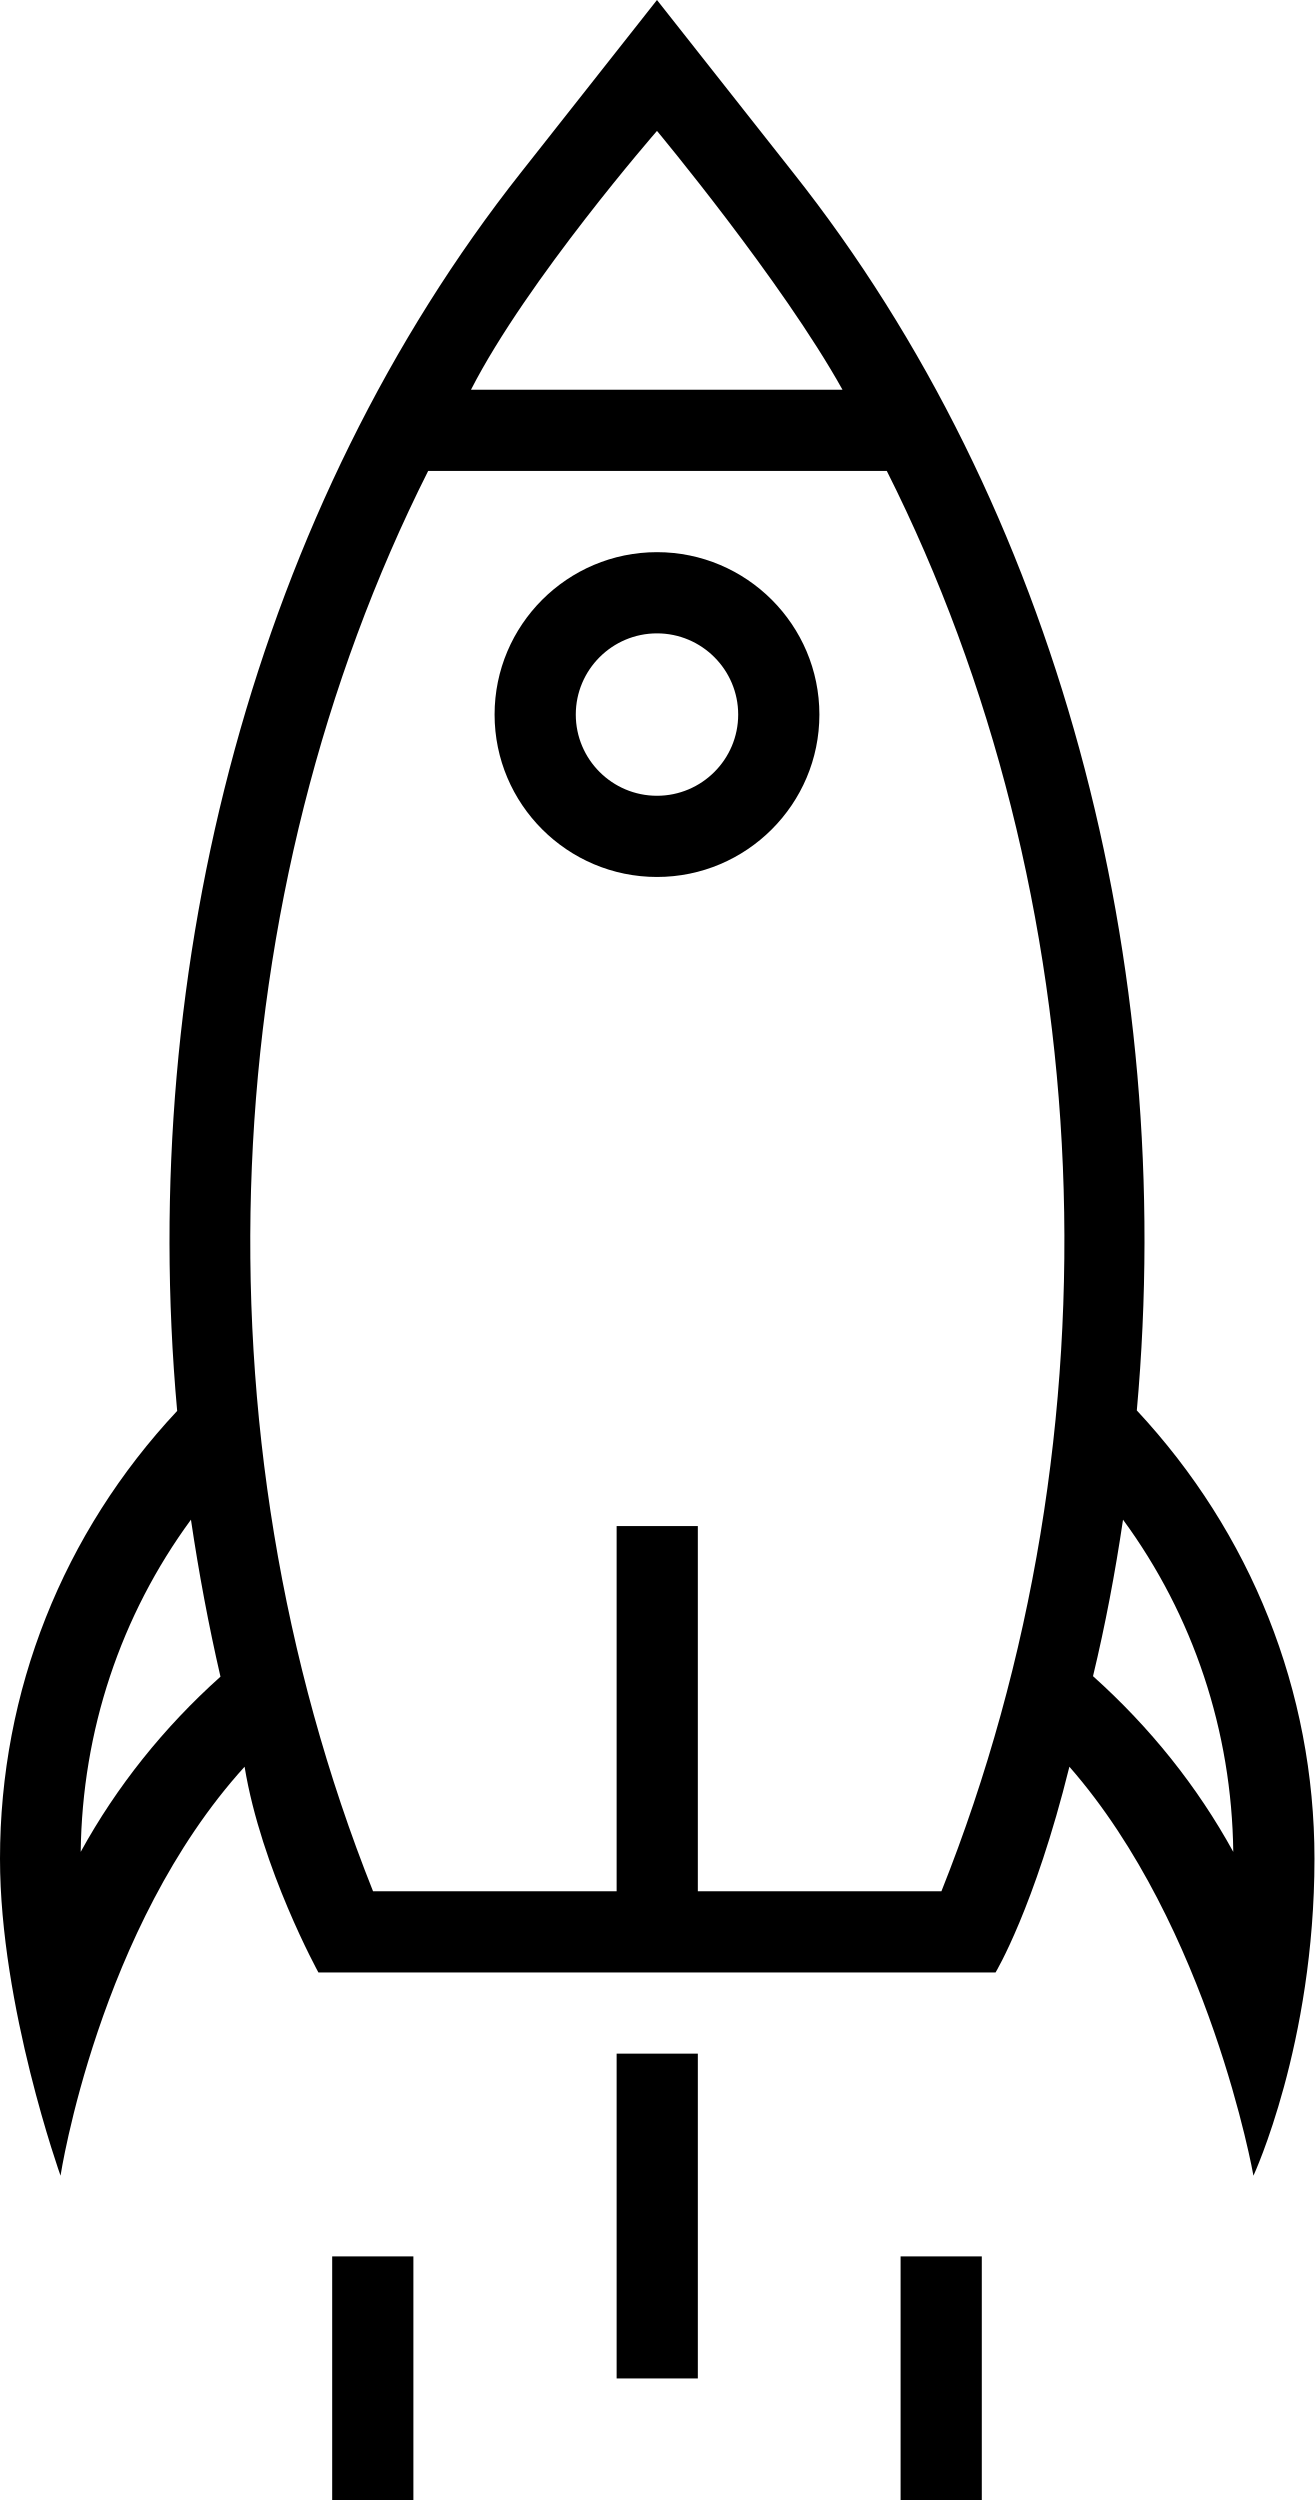
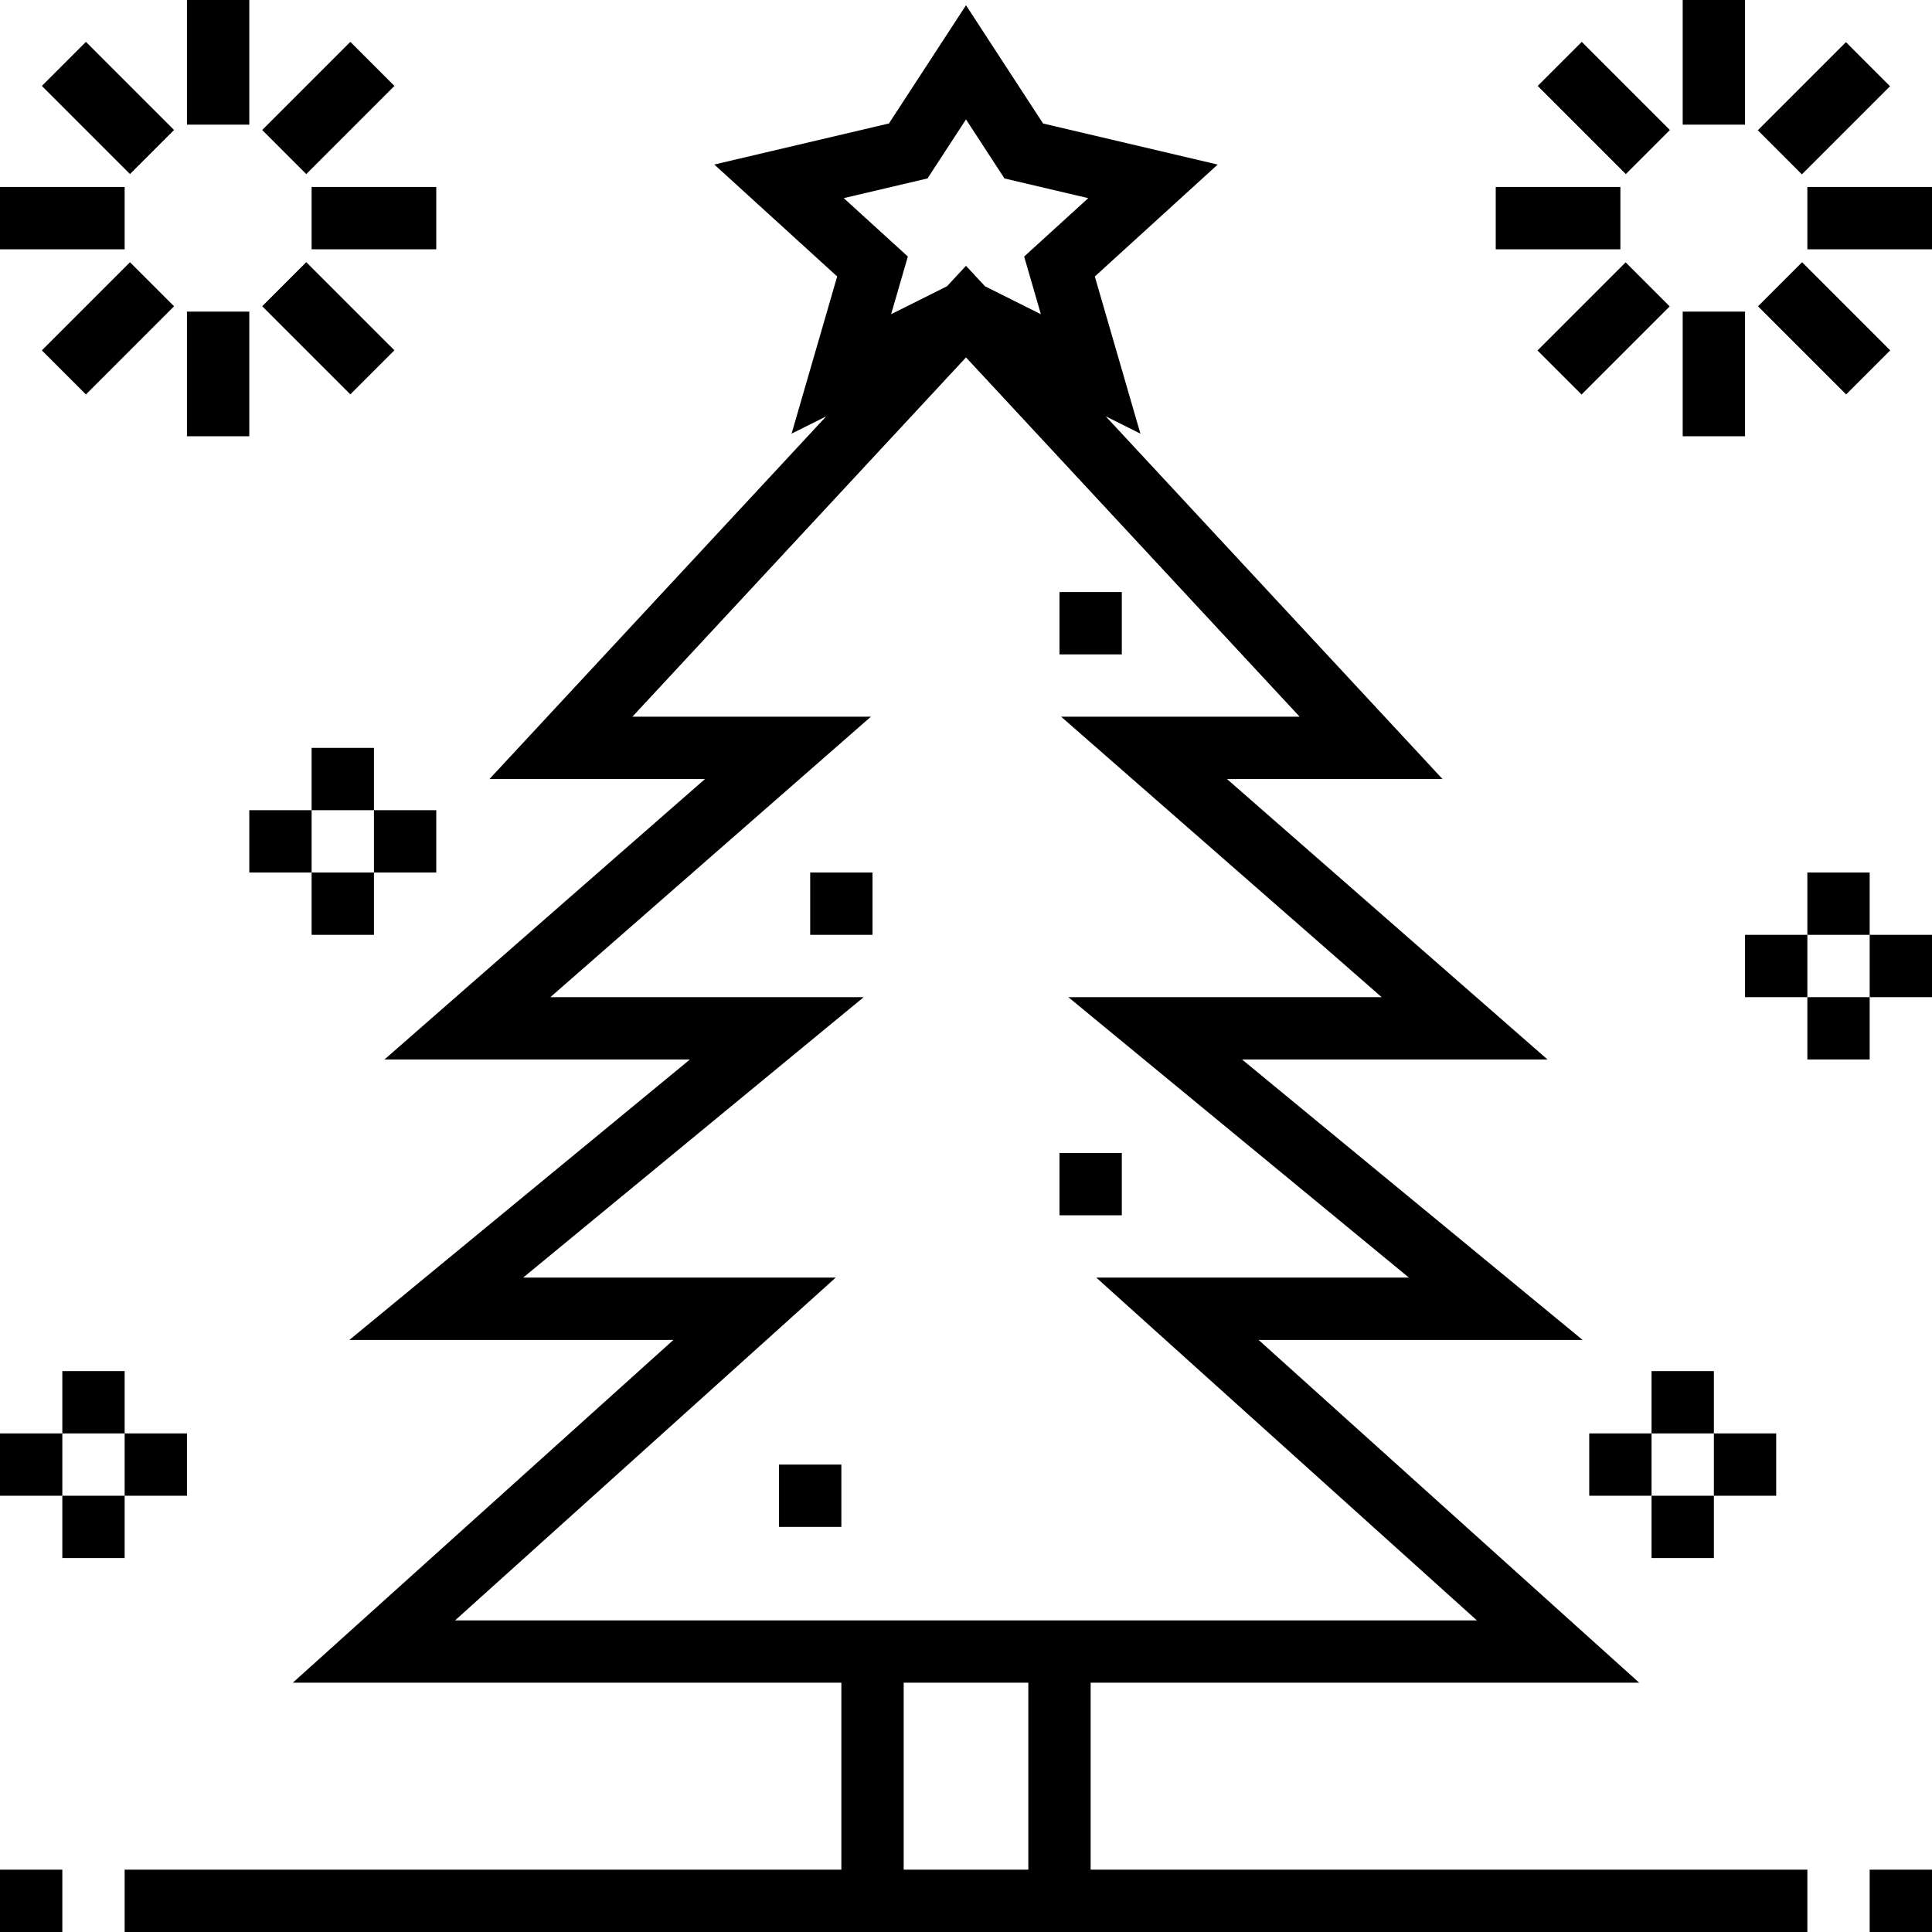
- <svg xmlns="http://www.w3.org/2000/svg" version="1.1" id="Layer_1" x="0px" y="0px" viewBox="0 0 267.1 508" style="enable-background:new 0 0 267.1 508;" xml:space="preserve">
-   <g>
-     <path d="M231,286.6c8.2-90.9-16-183.6-69.9-251.6L133.5,0l-27.6,35C52.1,103.1,27.8,195.8,36,286.7c-23.2,24.8-36,56.9-36,91   c0,30,12.3,64.4,12.3,64.4S20,391.7,49.7,359c3.4,20.7,15,41.8,15,41.8h137.6c0,0,7.9-13.1,15-41.8c28.5,32.6,37.4,83.1,37.4,83.1   s12.4-26.7,12.4-64.4C267.1,343.6,254.2,311.5,231,286.6z M16.4,376.3c0.3-24.6,8.1-48,22.4-67.5c1.6,10.8,3.6,21.5,6,31.9   C33.3,351,23.7,363,16.4,376.3z M133.5,26.6c0,0,25.4,30.5,37.7,52.6H95.7C107.1,56.9,133.5,26.6,133.5,26.6z M191.3,384.3h-49.5   v-74.2h-16.5v74.2H75.8C38.4,290.5,43.8,181.6,87,95.7h93.2C223.4,181.6,228.7,290.5,191.3,384.3z M222.1,340.6   c2.5-10.4,4.5-21,6.1-31.8c14.3,19.5,22.1,42.9,22.4,67.5C243.3,363,233.7,351,222.1,340.6z" />
-     <path d="M133.5,112.2c-18.2,0-33,14.8-33,33s14.8,33,33,33s33-14.8,33-33S151.7,112.2,133.5,112.2z M133.5,161.7   c-9.1,0-16.5-7.4-16.5-16.5s7.4-16.5,16.5-16.5s16.5,7.4,16.5,16.5S142.6,161.7,133.5,161.7z" />
-     <rect x="125.3" y="417.3" width="16.5" height="66" />
-     <rect x="183" y="458.5" width="16.5" height="49.5" />
-     <rect x="67.5" y="458.5" width="16.5" height="49.5" />
-   </g>
+ <svg xmlns="http://www.w3.org/2000/svg" version="1.1" id="Capa_1" x="0px" y="0px" viewBox="0 0 496 496" style="enable-background:new 0 0 496 496;" xml:space="preserve">
+   <g>
+     <g>
+       <path d="M280,480v-48h140.832l-97.712-88h83.176l-87.432-72h78.424L315,200h55.336l-86.456-93.112l8.896,4.448l-11.704-40.352    l31.544-28.736l-44.832-10.544L248,1.344l-19.784,30.352L183.384,42.24l31.544,28.736l-11.704,40.352l8.896-4.448L125.656,200    h55.336l-82.288,72h78.424l-87.432,72h83.184l-97.712,88H216v48H32v16h432v-16H280z M238.12,45.808L248,30.656l9.88,15.16    l21.504,5.056l-16.456,14.992l4.296,14.808l-14.344-7.176L248,68.24l-4.872,5.248l-14.352,7.176l4.296-14.808l-16.456-14.992    L238.12,45.808z M116.832,416l97.72-88h-80.248l87.432-72h-80.44l82.288-72h-61.232L248,91.76L333.656,184h-61.232l82.288,72    h-80.44l87.432,72h-80.256l97.712,88H116.832z M264,480h-32v-48h32V480z" />
+     </g>
+   </g>
+   <g>
+     <g>
+       <rect x="272" y="152" width="16" height="16" />
+     </g>
+   </g>
+   <g>
+     <g>
+       <rect x="208" y="224" width="16" height="16" />
+     </g>
+   </g>
+   <g>
+     <g>
+       <rect x="272" y="296" width="16" height="16" />
+     </g>
+   </g>
+   <g>
+     <g>
+       <rect x="200" y="376" width="16" height="16" />
+     </g>
+   </g>
+   <g>
+     <g>
+       <rect x="480" y="480" width="16" height="16" />
+     </g>
+   </g>
+   <g>
+     <g>
+       <rect y="480" width="16" height="16" />
+     </g>
+   </g>
+   <g>
+     <g>
+       <rect x="432" width="16" height="32" />
+     </g>
+   </g>
+   <g>
+     <g>
+       <rect x="403.744" y="11.72" transform="matrix(0.7071 -0.7071 0.7071 0.7071 100.9963 299.2661)" width="16" height="32" />
+     </g>
+   </g>
+   <g>
+     <g>
+       <rect x="384" y="48" width="32" height="16" />
+     </g>
+   </g>
+   <g>
+     <g>
+       <rect x="395.693" y="76.317" transform="matrix(0.7071 -0.7071 0.7071 0.7071 60.9607 315.8065)" width="32" height="16" />
+     </g>
+   </g>
+   <g>
+     <g>
+       <rect x="432" y="80" width="16" height="32" />
+     </g>
+   </g>
+   <g>
+     <g>
+       <rect x="460.305" y="68.285" transform="matrix(0.7071 -0.7071 0.7071 0.7071 77.5646 355.8283)" width="16" height="32" />
+     </g>
+   </g>
+   <g>
+     <g>
+       <rect x="464" y="48" width="32" height="16" />
+     </g>
+   </g>
+   <g>
+     <g>
+       <rect x="452.255" y="19.788" transform="matrix(0.7071 -0.7071 0.7071 0.7071 117.4994 339.2452)" width="32" height="16" />
+     </g>
+   </g>
+   <g>
+     <g>
+       <rect x="48" width="16" height="32" />
+     </g>
+   </g>
+   <g>
+     <g>
+       <rect x="19.718" y="11.715" transform="matrix(0.7071 -0.7071 0.7071 0.7071 -11.4787 27.7166)" width="16" height="32" />
+     </g>
+   </g>
+   <g>
+     <g>
+       <rect y="48" width="32" height="16" />
+     </g>
+   </g>
+   <g>
+     <g>
+       <rect x="11.717" y="76.293" transform="matrix(0.7071 -0.7071 0.7071 0.7071 -51.486 44.2876)" width="32" height="16" />
+     </g>
+   </g>
+   <g>
+     <g>
+       <rect x="48" y="80" width="16" height="32" />
+     </g>
+   </g>
+   <g>
+     <g>
+       <rect x="76.284" y="68.275" transform="matrix(0.7071 -0.7071 0.7071 0.7071 -34.9047 84.2812)" width="16" height="32" />
+     </g>
+   </g>
+   <g>
+     <g>
+       <rect x="80" y="48" width="32" height="16" />
+     </g>
+   </g>
+   <g>
+     <g>
+       <rect x="68.285" y="19.719" transform="matrix(0.7071 -0.7071 0.7071 0.7071 5.0865 67.7169)" width="32" height="16" />
+     </g>
+   </g>
+   <g>
+     <g>
+       <rect x="464" y="224" width="16" height="16" />
+     </g>
+   </g>
+   <g>
+     <g>
+       <rect x="448" y="240" width="16" height="16" />
+     </g>
+   </g>
+   <g>
+     <g>
+       <rect x="464" y="256" width="16" height="16" />
+     </g>
+   </g>
+   <g>
+     <g>
+       <rect x="480" y="240" width="16" height="16" />
+     </g>
+   </g>
+   <g>
+     <g>
+       <rect x="16" y="352" width="16" height="16" />
+     </g>
+   </g>
+   <g>
+     <g>
+       <rect y="368" width="16" height="16" />
+     </g>
+   </g>
+   <g>
+     <g>
+       <rect x="16" y="384" width="16" height="16" />
+     </g>
+   </g>
+   <g>
+     <g>
+       <rect x="32" y="368" width="16" height="16" />
+     </g>
+   </g>
+   <g>
+     <g>
+       <rect x="80" y="192" width="16" height="16" />
+     </g>
+   </g>
+   <g>
+     <g>
+       <rect x="64" y="208" width="16" height="16" />
+     </g>
+   </g>
+   <g>
+     <g>
+       <rect x="80" y="224" width="16" height="16" />
+     </g>
+   </g>
+   <g>
+     <g>
+       <rect x="96" y="208" width="16" height="16" />
+     </g>
+   </g>
+   <g>
+     <g>
+       <rect x="424" y="352" width="16" height="16" />
+     </g>
+   </g>
+   <g>
+     <g>
+       <rect x="408" y="368" width="16" height="16" />
+     </g>
+   </g>
+   <g>
+     <g>
+       <rect x="424" y="384" width="16" height="16" />
+     </g>
+   </g>
+   <g>
+     <g>
+       <rect x="440" y="368" width="16" height="16" />
+     </g>
+   </g>
+   <g>
+ </g>
+   <g>
+ </g>
+   <g>
+ </g>
+   <g>
+ </g>
+   <g>
+ </g>
+   <g>
+ </g>
+   <g>
+ </g>
+   <g>
+ </g>
+   <g>
+ </g>
+   <g>
+ </g>
+   <g>
+ </g>
+   <g>
+ </g>
+   <g>
+ </g>
+   <g>
+ </g>
+   <g>
+ </g>
</svg>
